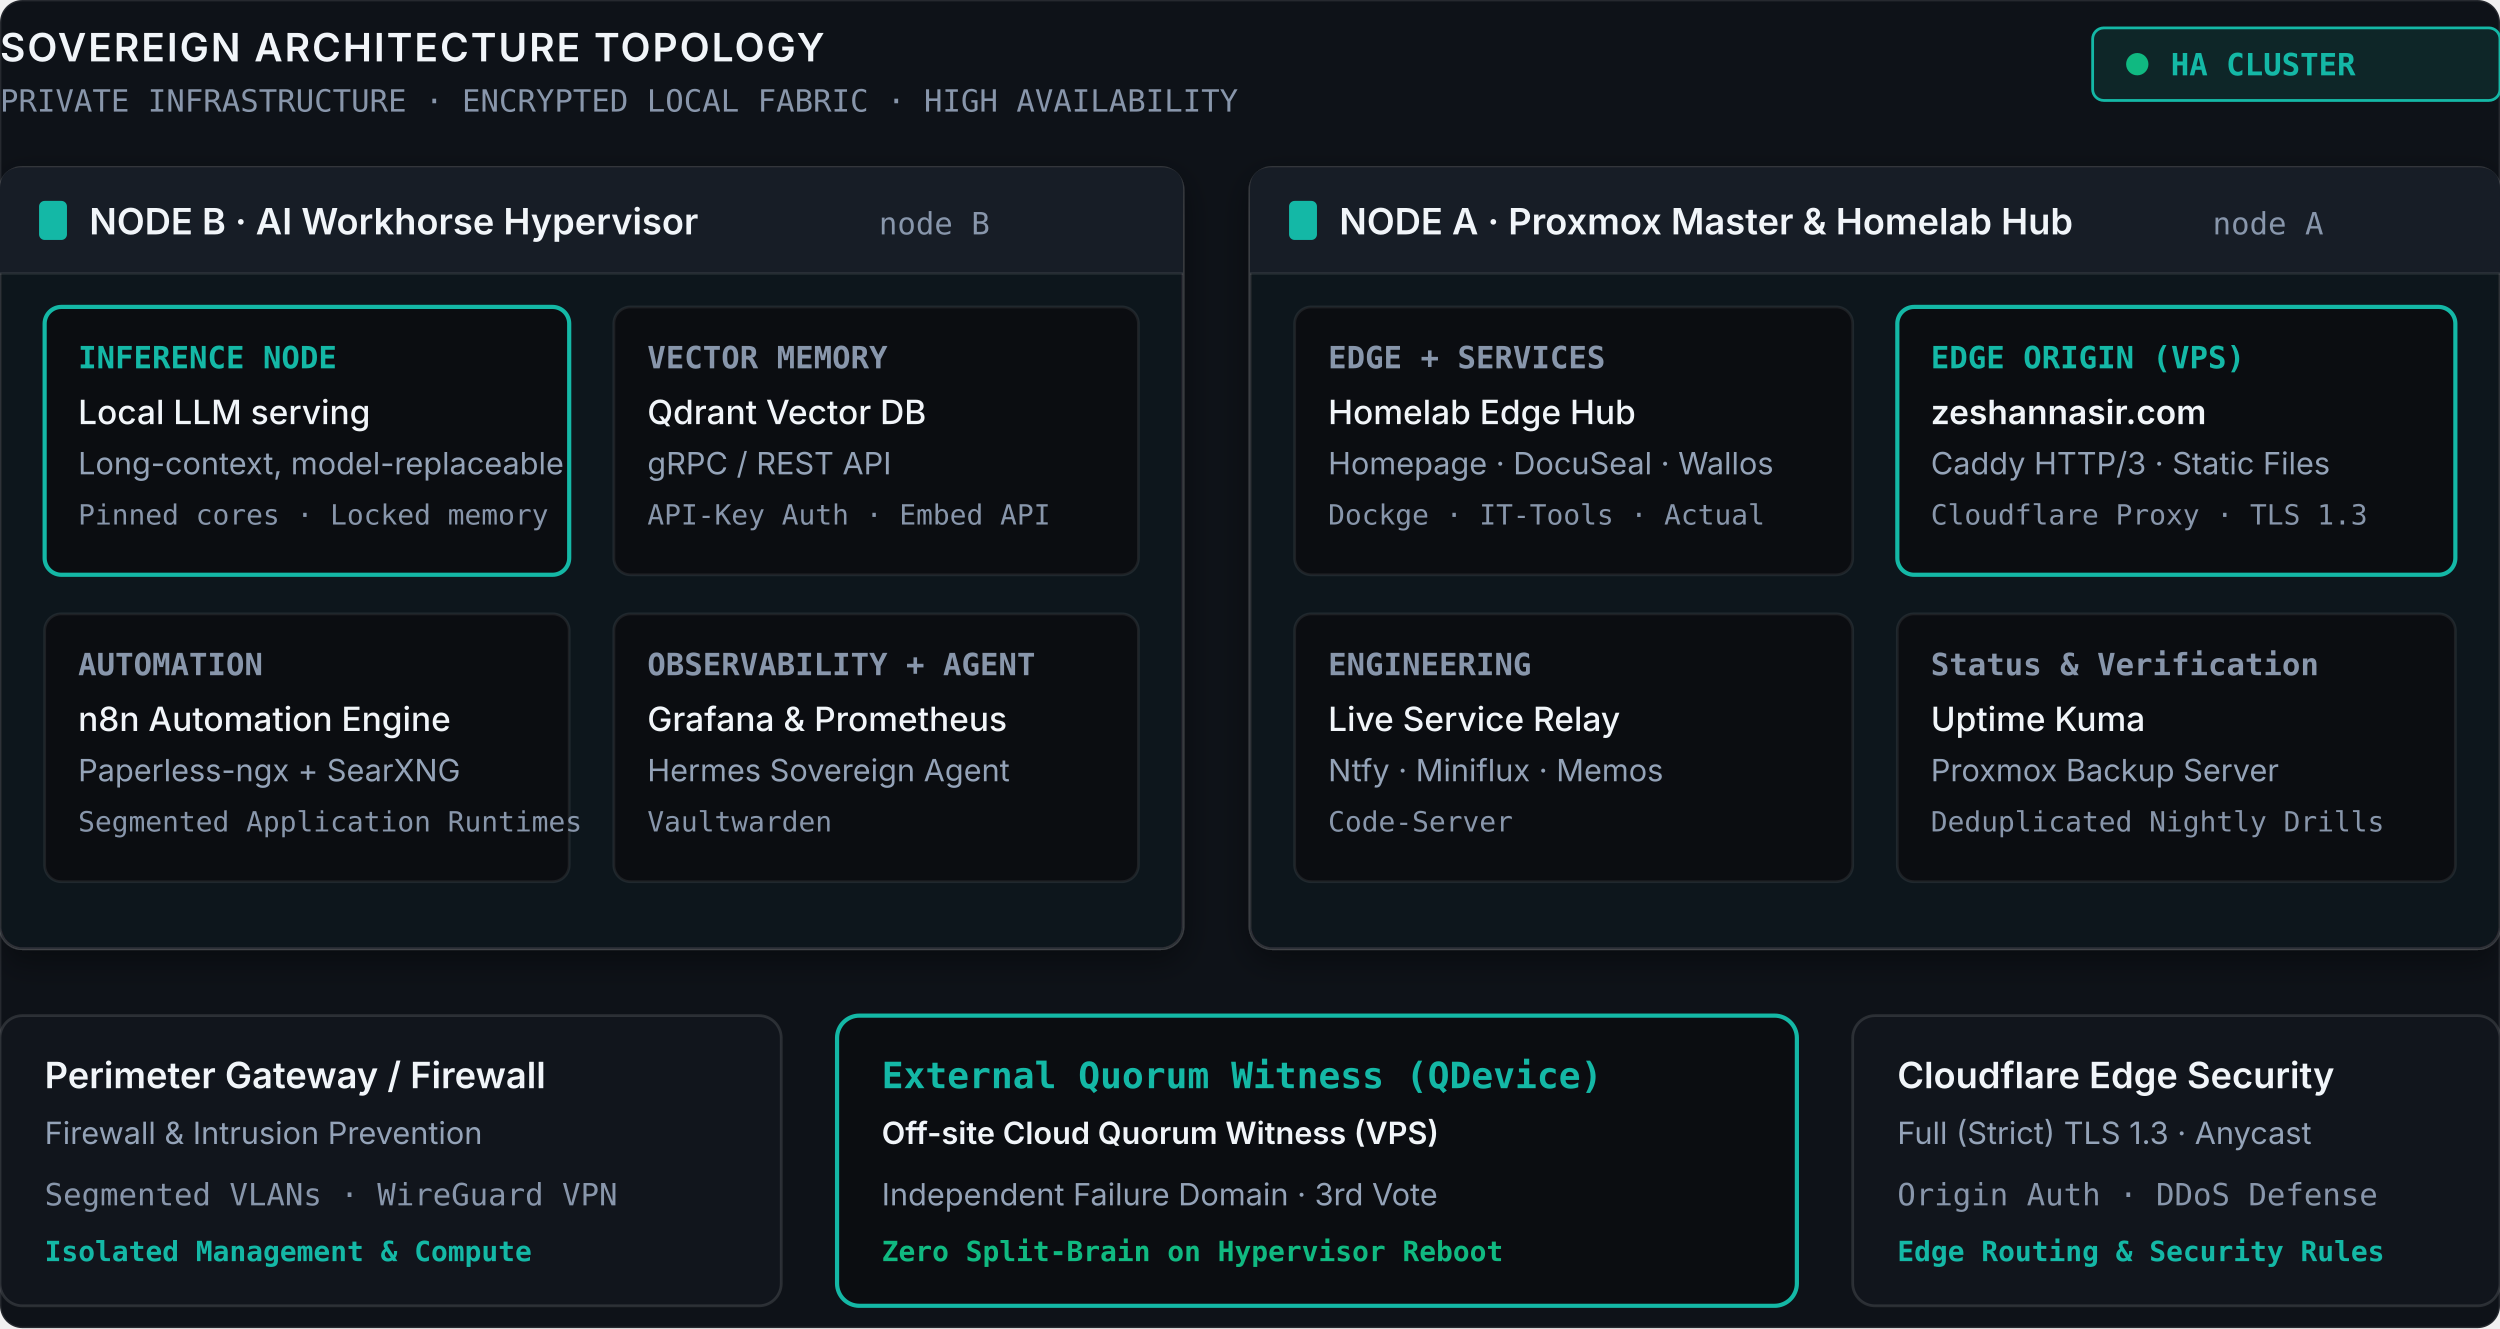
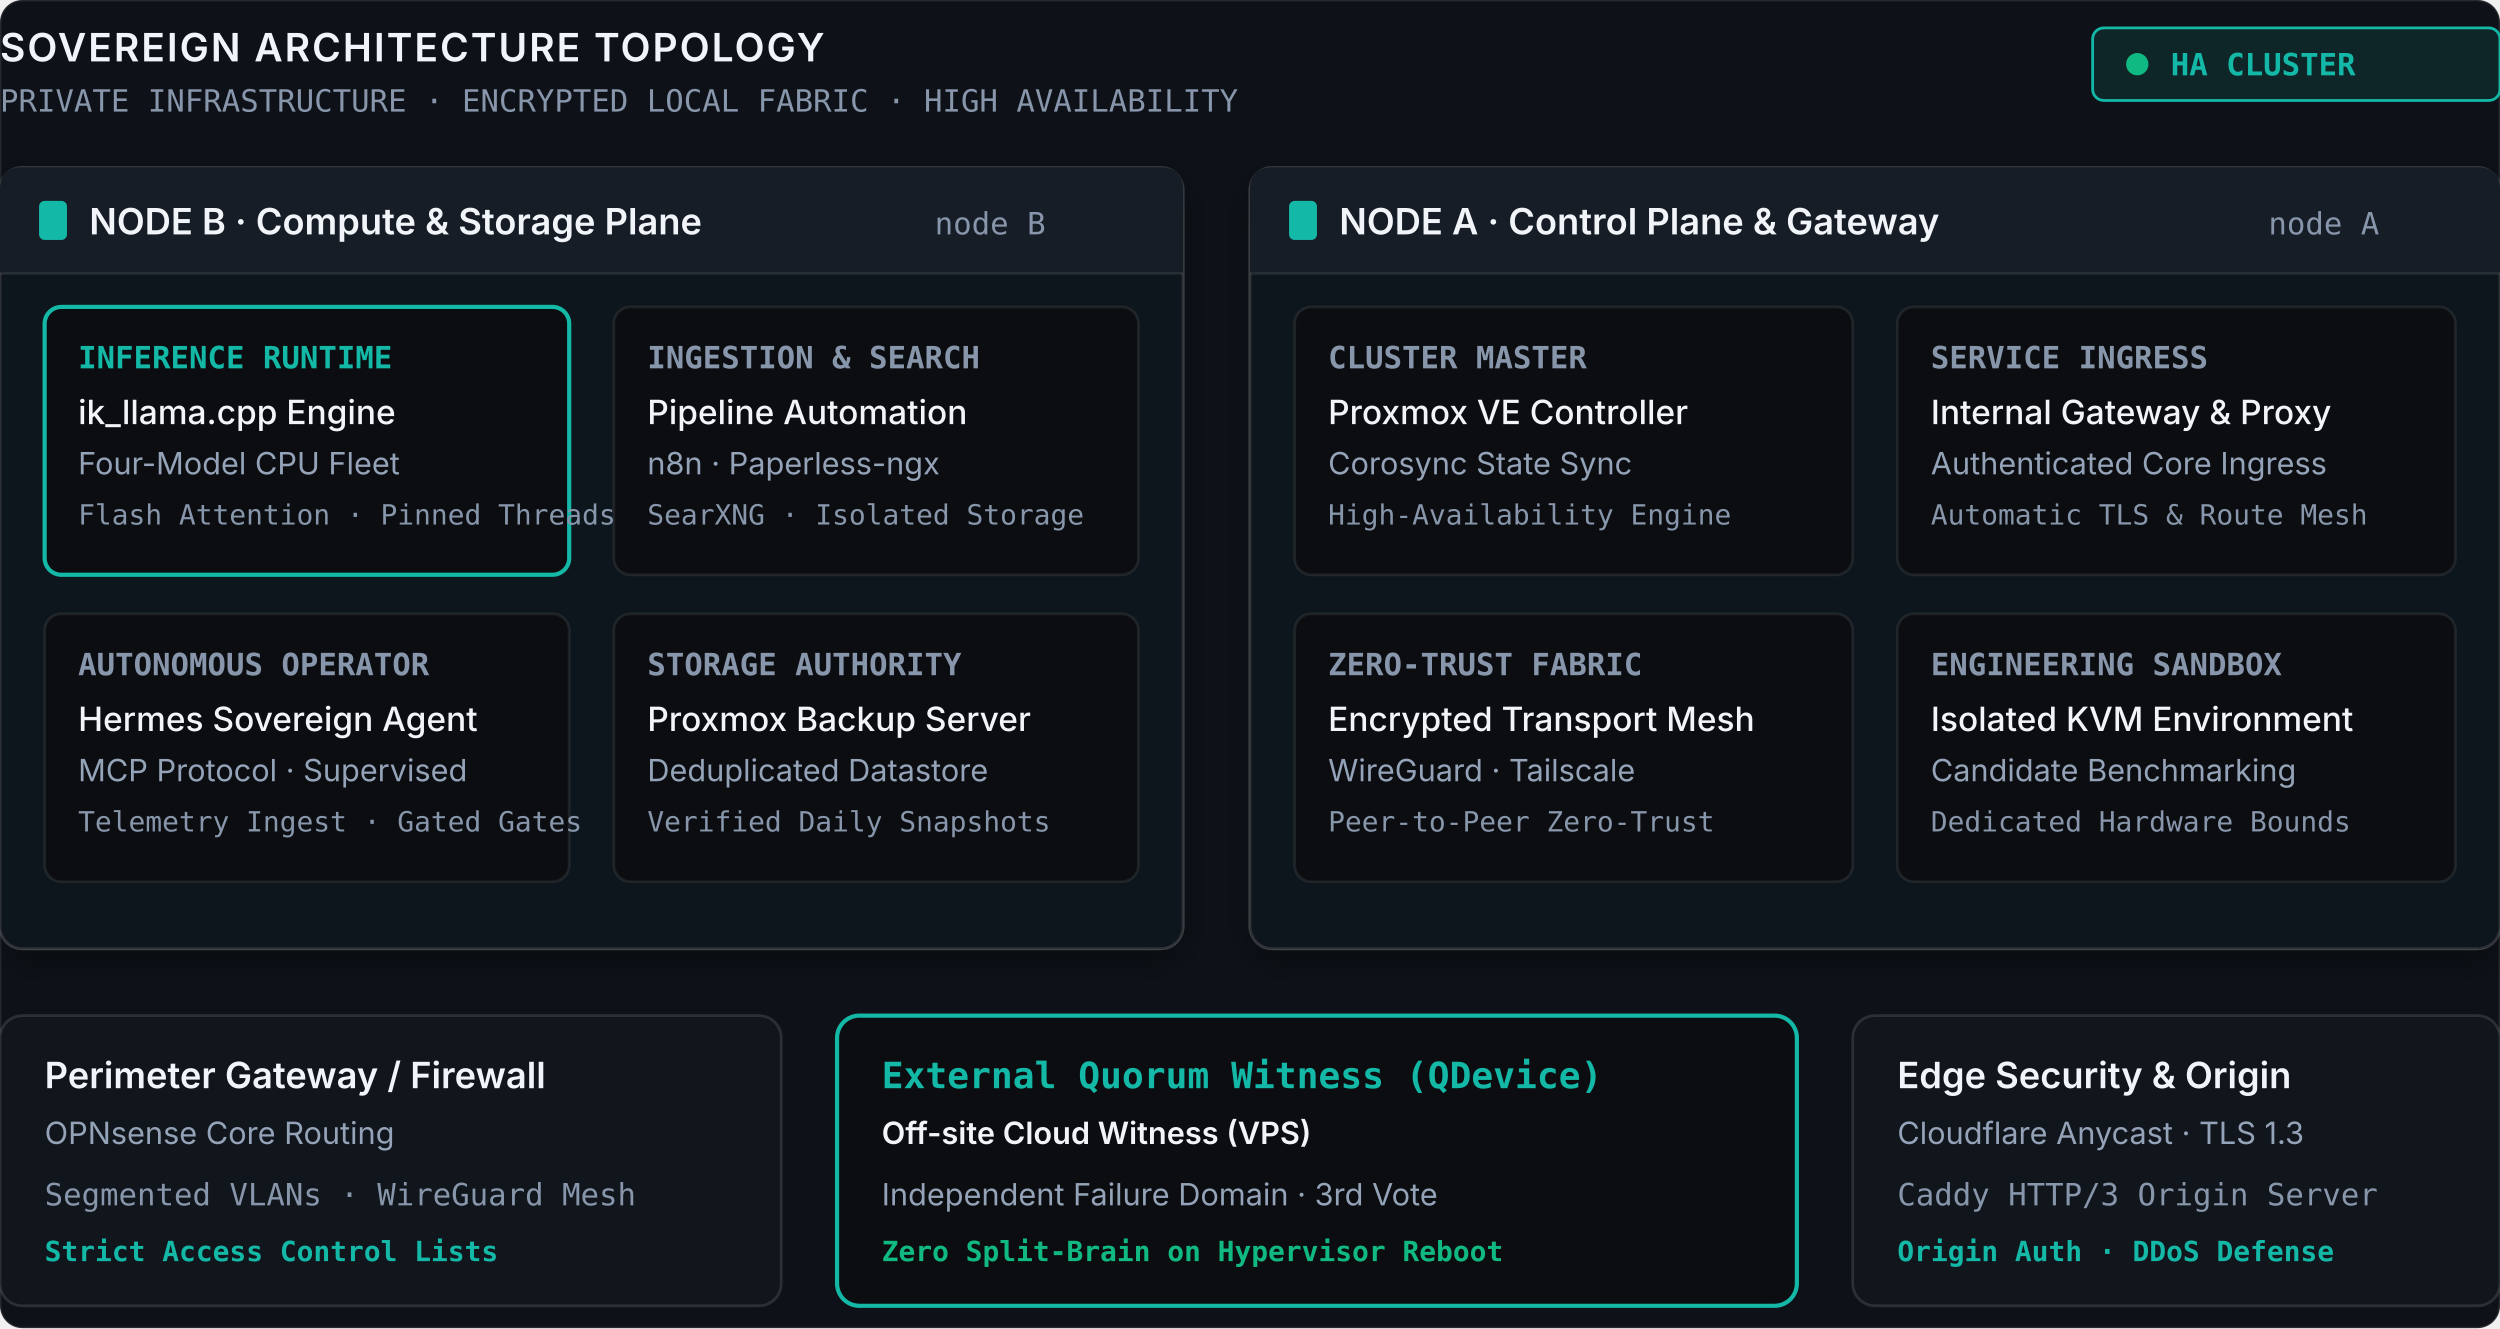
<svg xmlns="http://www.w3.org/2000/svg" viewBox="32 20 896 476" width="100%" height="100%" fill="none" class="cluster-diagram">
  <defs>
    <style>
      .bg-canvas { fill: #0e1218; stroke: rgba(255, 255, 255, 0.1); }
      .bg-card { fill: #11151c; stroke: rgba(255, 255, 255, 0.12); }
      .bg-header { fill: #171d26; }
      .bg-inner { fill: #0b0d11; stroke: rgba(255, 255, 255, 0.08); }
      .bg-highlight { fill: #0b0d11; stroke: #14b8a6; }
      .txt-primary { fill: #f1f5f9; font-family: -apple-system, BlinkMacSystemFont, "Inter", "Segoe UI", sans-serif; }
      .txt-secondary { fill: #94a3b8; font-family: -apple-system, BlinkMacSystemFont, "Inter", "Segoe UI", sans-serif; }
      .txt-muted { fill: #8896ab; font-family: "JetBrains Mono", "IBM Plex Mono", monospace; }
      .txt-teal { fill: #14b8a6; font-family: "JetBrains Mono", "IBM Plex Mono", monospace; font-weight: 600; }
      .txt-green { fill: #10b981; font-family: "JetBrains Mono", "IBM Plex Mono", monospace; font-weight: 600; }
      .badge-bg { fill: rgba(20, 184, 166, 0.12); stroke: #14b8a6; }
      .line-divider { stroke: rgba(255, 255, 255, 0.08); }
      @media (prefers-color-scheme: light) {
        .bg-canvas { fill: #f8fafc; stroke: rgba(0, 0, 0, 0.1); }
        .bg-card { fill: #ffffff; stroke: rgba(0, 0, 0, 0.12); }
        .bg-header { fill: #f8fafc; }
        .bg-inner { fill: #f1f5f9; stroke: rgba(0, 0, 0, 0.08); }
        .bg-highlight { fill: #f0fdfa; stroke: #0d9488; }
        .txt-primary { fill: #0f172a; }
        .txt-secondary { fill: #475569; }
        .txt-muted { fill: #64748b; }
        .txt-teal { fill: #0d9488; }
        .txt-green { fill: #059669; }
        .badge-bg { fill: rgba(13, 148, 136, 0.08); stroke: #0d9488; }
        .line-divider { stroke: rgba(0, 0, 0, 0.08); }
      }
    </style>
    <filter id="box-shadow" x="-3%" y="-3%" width="106%" height="110%">
      <feDropShadow dx="0" dy="4" stdDeviation="6" flood-color="#000000" flood-opacity="0.4" />
    </filter>
  </defs>
  <rect x="32" y="20" width="896" height="476" rx="8" class="bg-canvas" />
  <g transform="translate(32, 28)">
    <text x="0" y="14" class="txt-primary" font-size="14" font-weight="600" letter-spacing="0.05em">SOVEREIGN ARCHITECTURE TOPOLOGY</text>
    <text x="0" y="32" class="txt-muted" font-size="11">PRIVATE INFRASTRUCTURE · ENCRYPTED LOCAL FABRIC · HIGH AVAILABILITY</text>
    <rect x="750" y="2" width="146" height="26" rx="4" class="badge-bg" stroke-width="1" />
    <circle cx="766" cy="15" r="4" fill="#10b981" />
    <text x="778" y="19" class="txt-teal" font-size="11">HA CLUSTER</text>
  </g>
  <g transform="translate(32, 80)">
    <rect width="424" height="280" rx="8" class="bg-card" stroke-width="1" filter="url(#box-shadow)" />
    <path d="M 0 8 Q 0 0 8 0 L 416 0 Q 424 0 424 8 L 424 38 L 0 38 Z" class="bg-header" />
    <rect x="14" y="12" width="10" height="14" rx="2" fill="#14b8a6" />
-     <text x="32" y="24" class="txt-primary" font-size="13" font-weight="600">NODE B · AI Workhorse Hypervisor</text>
-     <text x="315" y="24" class="txt-muted" font-size="11">node B</text>
+     <text x="32" y="24" class="txt-primary" font-size="13" font-weight="600">NODE B · Compute &amp; Storage Plane</text>
+     <text x="335" y="24" class="txt-muted" font-size="11">node B</text>
    <line x1="0" y1="38" x2="424" y2="38" class="line-divider" />
    <g transform="translate(16, 50)">
      <rect width="188" height="96" rx="6" class="bg-highlight" stroke-width="1.5" />
-       <text x="12" y="22" class="txt-teal" font-size="11">INFERENCE NODE</text>
-       <text x="12" y="42" class="txt-primary" font-size="12" font-weight="500">Local LLM serving</text>
-       <text x="12" y="60" class="txt-secondary" font-size="11">Long-context, model-replaceable</text>
-       <text x="12" y="78" class="txt-muted" font-size="10">Pinned cores · Locked memory</text>
+       <text x="12" y="22" class="txt-teal" font-size="11">INFERENCE RUNTIME</text>
+       <text x="12" y="42" class="txt-primary" font-size="12" font-weight="500">ik_llama.cpp Engine</text>
+       <text x="12" y="60" class="txt-secondary" font-size="11">Four-Model CPU Fleet</text>
+       <text x="12" y="78" class="txt-muted" font-size="10">Flash Attention · Pinned Threads</text>
    </g>
    <g transform="translate(220, 50)">
      <rect width="188" height="96" rx="6" class="bg-inner" />
-       <text x="12" y="22" class="txt-muted" font-size="11" font-weight="600">VECTOR MEMORY</text>
-       <text x="12" y="42" class="txt-primary" font-size="12" font-weight="500">Qdrant Vector DB</text>
-       <text x="12" y="60" class="txt-secondary" font-size="11">gRPC / REST API</text>
-       <text x="12" y="78" class="txt-muted" font-size="10">API-Key Auth · Embed API</text>
+       <text x="12" y="22" class="txt-muted" font-size="11" font-weight="600">INGESTION &amp; SEARCH</text>
+       <text x="12" y="42" class="txt-primary" font-size="12" font-weight="500">Pipeline Automation</text>
+       <text x="12" y="60" class="txt-secondary" font-size="11">n8n · Paperless-ngx</text>
+       <text x="12" y="78" class="txt-muted" font-size="10">SearXNG · Isolated Storage</text>
    </g>
    <g transform="translate(16, 160)">
      <rect width="188" height="96" rx="6" class="bg-inner" />
-       <text x="12" y="22" class="txt-muted" font-size="11" font-weight="600">AUTOMATION</text>
-       <text x="12" y="42" class="txt-primary" font-size="12" font-weight="500">n8n Automation Engine</text>
-       <text x="12" y="60" class="txt-secondary" font-size="11">Paperless-ngx + SearXNG</text>
-       <text x="12" y="78" class="txt-muted" font-size="10">Segmented Application Runtimes</text>
+       <text x="12" y="22" class="txt-muted" font-size="11" font-weight="600">AUTONOMOUS OPERATOR</text>
+       <text x="12" y="42" class="txt-primary" font-size="12" font-weight="500">Hermes Sovereign Agent</text>
+       <text x="12" y="60" class="txt-secondary" font-size="11">MCP Protocol · Supervised</text>
+       <text x="12" y="78" class="txt-muted" font-size="10">Telemetry Ingest · Gated Gates</text>
    </g>
    <g transform="translate(220, 160)">
      <rect width="188" height="96" rx="6" class="bg-inner" />
-       <text x="12" y="22" class="txt-muted" font-size="11" font-weight="600">OBSERVABILITY + AGENT</text>
-       <text x="12" y="42" class="txt-primary" font-size="12" font-weight="500">Grafana &amp; Prometheus</text>
-       <text x="12" y="60" class="txt-secondary" font-size="11">Hermes Sovereign Agent</text>
-       <text x="12" y="78" class="txt-muted" font-size="10">Vaultwarden </text>
+       <text x="12" y="22" class="txt-muted" font-size="11" font-weight="600">STORAGE AUTHORITY</text>
+       <text x="12" y="42" class="txt-primary" font-size="12" font-weight="500">Proxmox Backup Server</text>
+       <text x="12" y="60" class="txt-secondary" font-size="11">Deduplicated Datastore</text>
+       <text x="12" y="78" class="txt-muted" font-size="10">Verified Daily Snapshots</text>
    </g>
  </g>
  <g transform="translate(480, 80)">
    <rect width="448" height="280" rx="8" class="bg-card" stroke-width="1" filter="url(#box-shadow)" />
    <path d="M 0 8 Q 0 0 8 0 L 440 0 Q 448 0 448 8 L 448 38 L 0 38 Z" class="bg-header" />
    <rect x="14" y="12" width="10" height="14" rx="2" fill="#14b8a6" />
-     <text x="32" y="24" class="txt-primary" font-size="13" font-weight="600">NODE A · Proxmox Master &amp; Homelab Hub</text>
-     <text x="345" y="24" class="txt-muted" font-size="11">node A</text>
+     <text x="32" y="24" class="txt-primary" font-size="13" font-weight="600">NODE A · Control Plane &amp; Gateway</text>
+     <text x="365" y="24" class="txt-muted" font-size="11">node A</text>
    <line x1="0" y1="38" x2="448" y2="38" class="line-divider" />
    <g transform="translate(16, 50)">
      <rect width="200" height="96" rx="6" class="bg-inner" />
-       <text x="12" y="22" class="txt-muted" font-size="11" font-weight="600">EDGE + SERVICES</text>
-       <text x="12" y="42" class="txt-primary" font-size="12" font-weight="500">Homelab Edge Hub</text>
-       <text x="12" y="60" class="txt-secondary" font-size="11">Homepage · DocuSeal · Wallos</text>
-       <text x="12" y="78" class="txt-muted" font-size="10">Dockge · IT-Tools · Actual</text>
+       <text x="12" y="22" class="txt-muted" font-size="11" font-weight="600">CLUSTER MASTER</text>
+       <text x="12" y="42" class="txt-primary" font-size="12" font-weight="500">Proxmox VE Controller</text>
+       <text x="12" y="60" class="txt-secondary" font-size="11">Corosync State Sync</text>
+       <text x="12" y="78" class="txt-muted" font-size="10">High-Availability Engine</text>
    </g>
    <g transform="translate(232, 50)">
-       <rect width="200" height="96" rx="6" class="bg-highlight" stroke-width="1.5" />
-       <text x="12" y="22" class="txt-teal" font-size="11">EDGE ORIGIN (VPS)</text>
-       <text x="12" y="42" class="txt-primary" font-size="12" font-weight="600">zeshannasir.com</text>
-       <text x="12" y="60" class="txt-secondary" font-size="11">Caddy HTTP/3 · Static Files</text>
-       <text x="12" y="78" class="txt-muted" font-size="10">Cloudflare Proxy · TLS 1.3</text>
+       <rect width="200" height="96" rx="6" class="bg-inner" />
+       <text x="12" y="22" class="txt-muted" font-size="11" font-weight="600">SERVICE INGRESS</text>
+       <text x="12" y="42" class="txt-primary" font-size="12" font-weight="500">Internal Gateway &amp; Proxy</text>
+       <text x="12" y="60" class="txt-secondary" font-size="11">Authenticated Core Ingress</text>
+       <text x="12" y="78" class="txt-muted" font-size="10">Automatic TLS &amp; Route Mesh</text>
    </g>
    <g transform="translate(16, 160)">
      <rect width="200" height="96" rx="6" class="bg-inner" />
-       <text x="12" y="22" class="txt-muted" font-size="11" font-weight="600">ENGINEERING</text>
-       <text x="12" y="42" class="txt-primary" font-size="12" font-weight="500">Live Service Relay</text>
-       <text x="12" y="60" class="txt-secondary" font-size="11">Ntfy · Miniflux · Memos</text>
-       <text x="12" y="78" class="txt-muted" font-size="10">Code-Server </text>
+       <text x="12" y="22" class="txt-muted" font-size="11" font-weight="600">ZERO-TRUST FABRIC</text>
+       <text x="12" y="42" class="txt-primary" font-size="12" font-weight="500">Encrypted Transport Mesh</text>
+       <text x="12" y="60" class="txt-secondary" font-size="11">WireGuard · Tailscale</text>
+       <text x="12" y="78" class="txt-muted" font-size="10">Peer-to-Peer Zero-Trust</text>
    </g>
    <g transform="translate(232, 160)">
      <rect width="200" height="96" rx="6" class="bg-inner" />
-       <text x="12" y="22" class="txt-muted" font-size="11" font-weight="600">Status &amp; Verification</text>
-       <text x="12" y="42" class="txt-primary" font-size="12" font-weight="500">Uptime Kuma </text>
-       <text x="12" y="60" class="txt-secondary" font-size="11">Proxmox Backup Server</text>
-       <text x="12" y="78" class="txt-muted" font-size="10">Deduplicated Nightly Drills</text>
+       <text x="12" y="22" class="txt-muted" font-size="11" font-weight="600">ENGINEERING SANDBOX</text>
+       <text x="12" y="42" class="txt-primary" font-size="12" font-weight="500">Isolated KVM Environment</text>
+       <text x="12" y="60" class="txt-secondary" font-size="11">Candidate Benchmarking</text>
+       <text x="12" y="78" class="txt-muted" font-size="10">Dedicated Hardware Bounds</text>
    </g>
  </g>
  <g transform="translate(32, 384)">
    <rect x="0" y="0" width="280" height="104" rx="8" class="bg-card" />
    <text x="16" y="26" class="txt-primary" font-size="13" font-weight="600">Perimeter Gateway / Firewall</text>
-     <text x="16" y="46" class="txt-secondary" font-size="11">Firewall &amp; Intrusion Prevention</text>
-     <text x="16" y="68" class="txt-muted" font-size="11">Segmented VLANs · WireGuard VPN</text>
-     <text x="16" y="88" class="txt-teal" font-size="10">Isolated Management &amp; Compute</text>
+     <text x="16" y="46" class="txt-secondary" font-size="11">OPNsense Core Routing</text>
+     <text x="16" y="68" class="txt-muted" font-size="11">Segmented VLANs · WireGuard Mesh</text>
+     <text x="16" y="88" class="txt-teal" font-size="10">Strict Access Control Lists</text>
    <rect x="300" y="0" width="344" height="104" rx="8" class="bg-highlight" stroke-width="1.5" />
    <text x="316" y="26" class="txt-teal" font-size="13">External Quorum Witness (QDevice)</text>
-     <text x="316" y="46" class="txt-primary" font-size="11" font-weight="600">Off-site Cloud Quorum Witness (VPS)</text>
+     <text x="316" y="46" class="txt-primary" font-size="11" font-weight="600">Off-site Cloud Witness (VPS)</text>
    <text x="316" y="68" class="txt-secondary" font-size="11">Independent Failure Domain · 3rd Vote</text>
    <text x="316" y="88" class="txt-green" font-size="10">Zero Split-Brain on Hypervisor Reboot</text>
    <rect x="664" y="0" width="232" height="104" rx="8" class="bg-card" />
-     <text x="680" y="26" class="txt-primary" font-size="13" font-weight="600">Cloudflare Edge Security</text>
-     <text x="680" y="46" class="txt-secondary" font-size="11">Full (Strict) TLS 1.3 · Anycast</text>
-     <text x="680" y="68" class="txt-muted" font-size="11">Origin Auth · DDoS Defense</text>
-     <text x="680" y="88" class="txt-teal" font-size="10">Edge Routing &amp; Security Rules</text>
+     <text x="680" y="26" class="txt-primary" font-size="13" font-weight="600">Edge Security &amp; Origin</text>
+     <text x="680" y="46" class="txt-secondary" font-size="11">Cloudflare Anycast · TLS 1.3</text>
+     <text x="680" y="68" class="txt-muted" font-size="11">Caddy HTTP/3 Origin Server</text>
+     <text x="680" y="88" class="txt-teal" font-size="10">Origin Auth · DDoS Defense</text>
  </g>
</svg>
